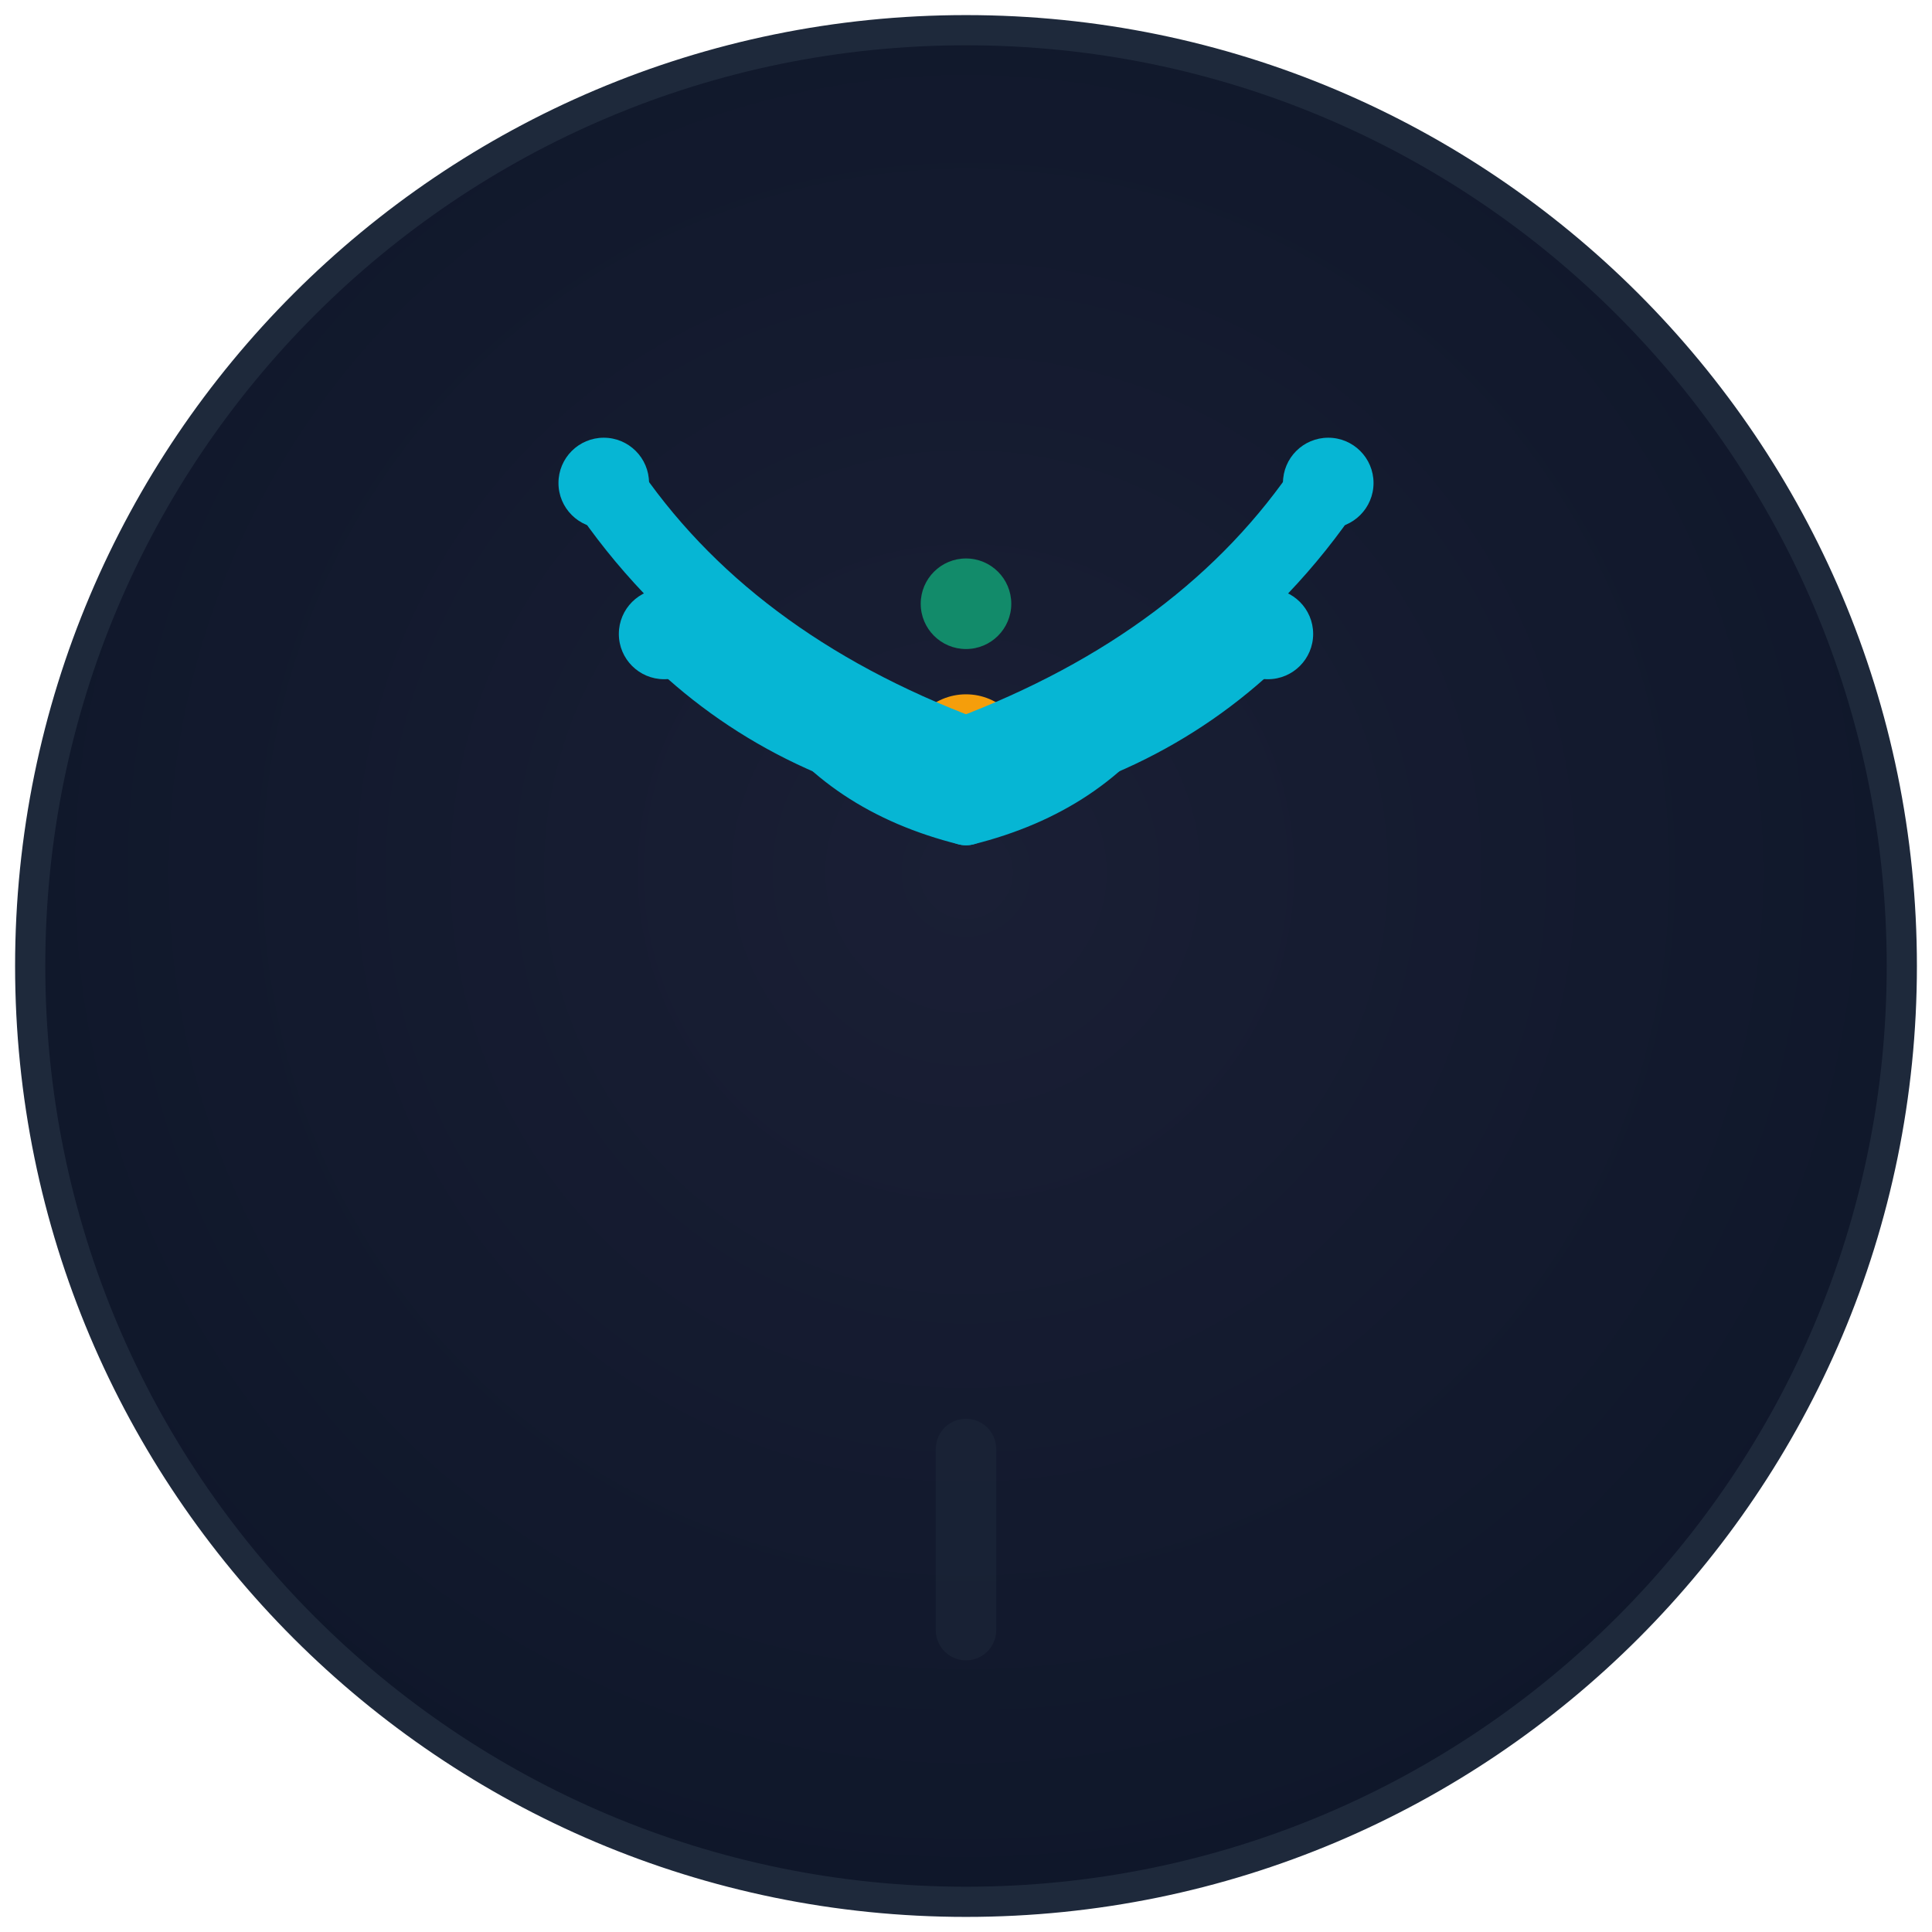
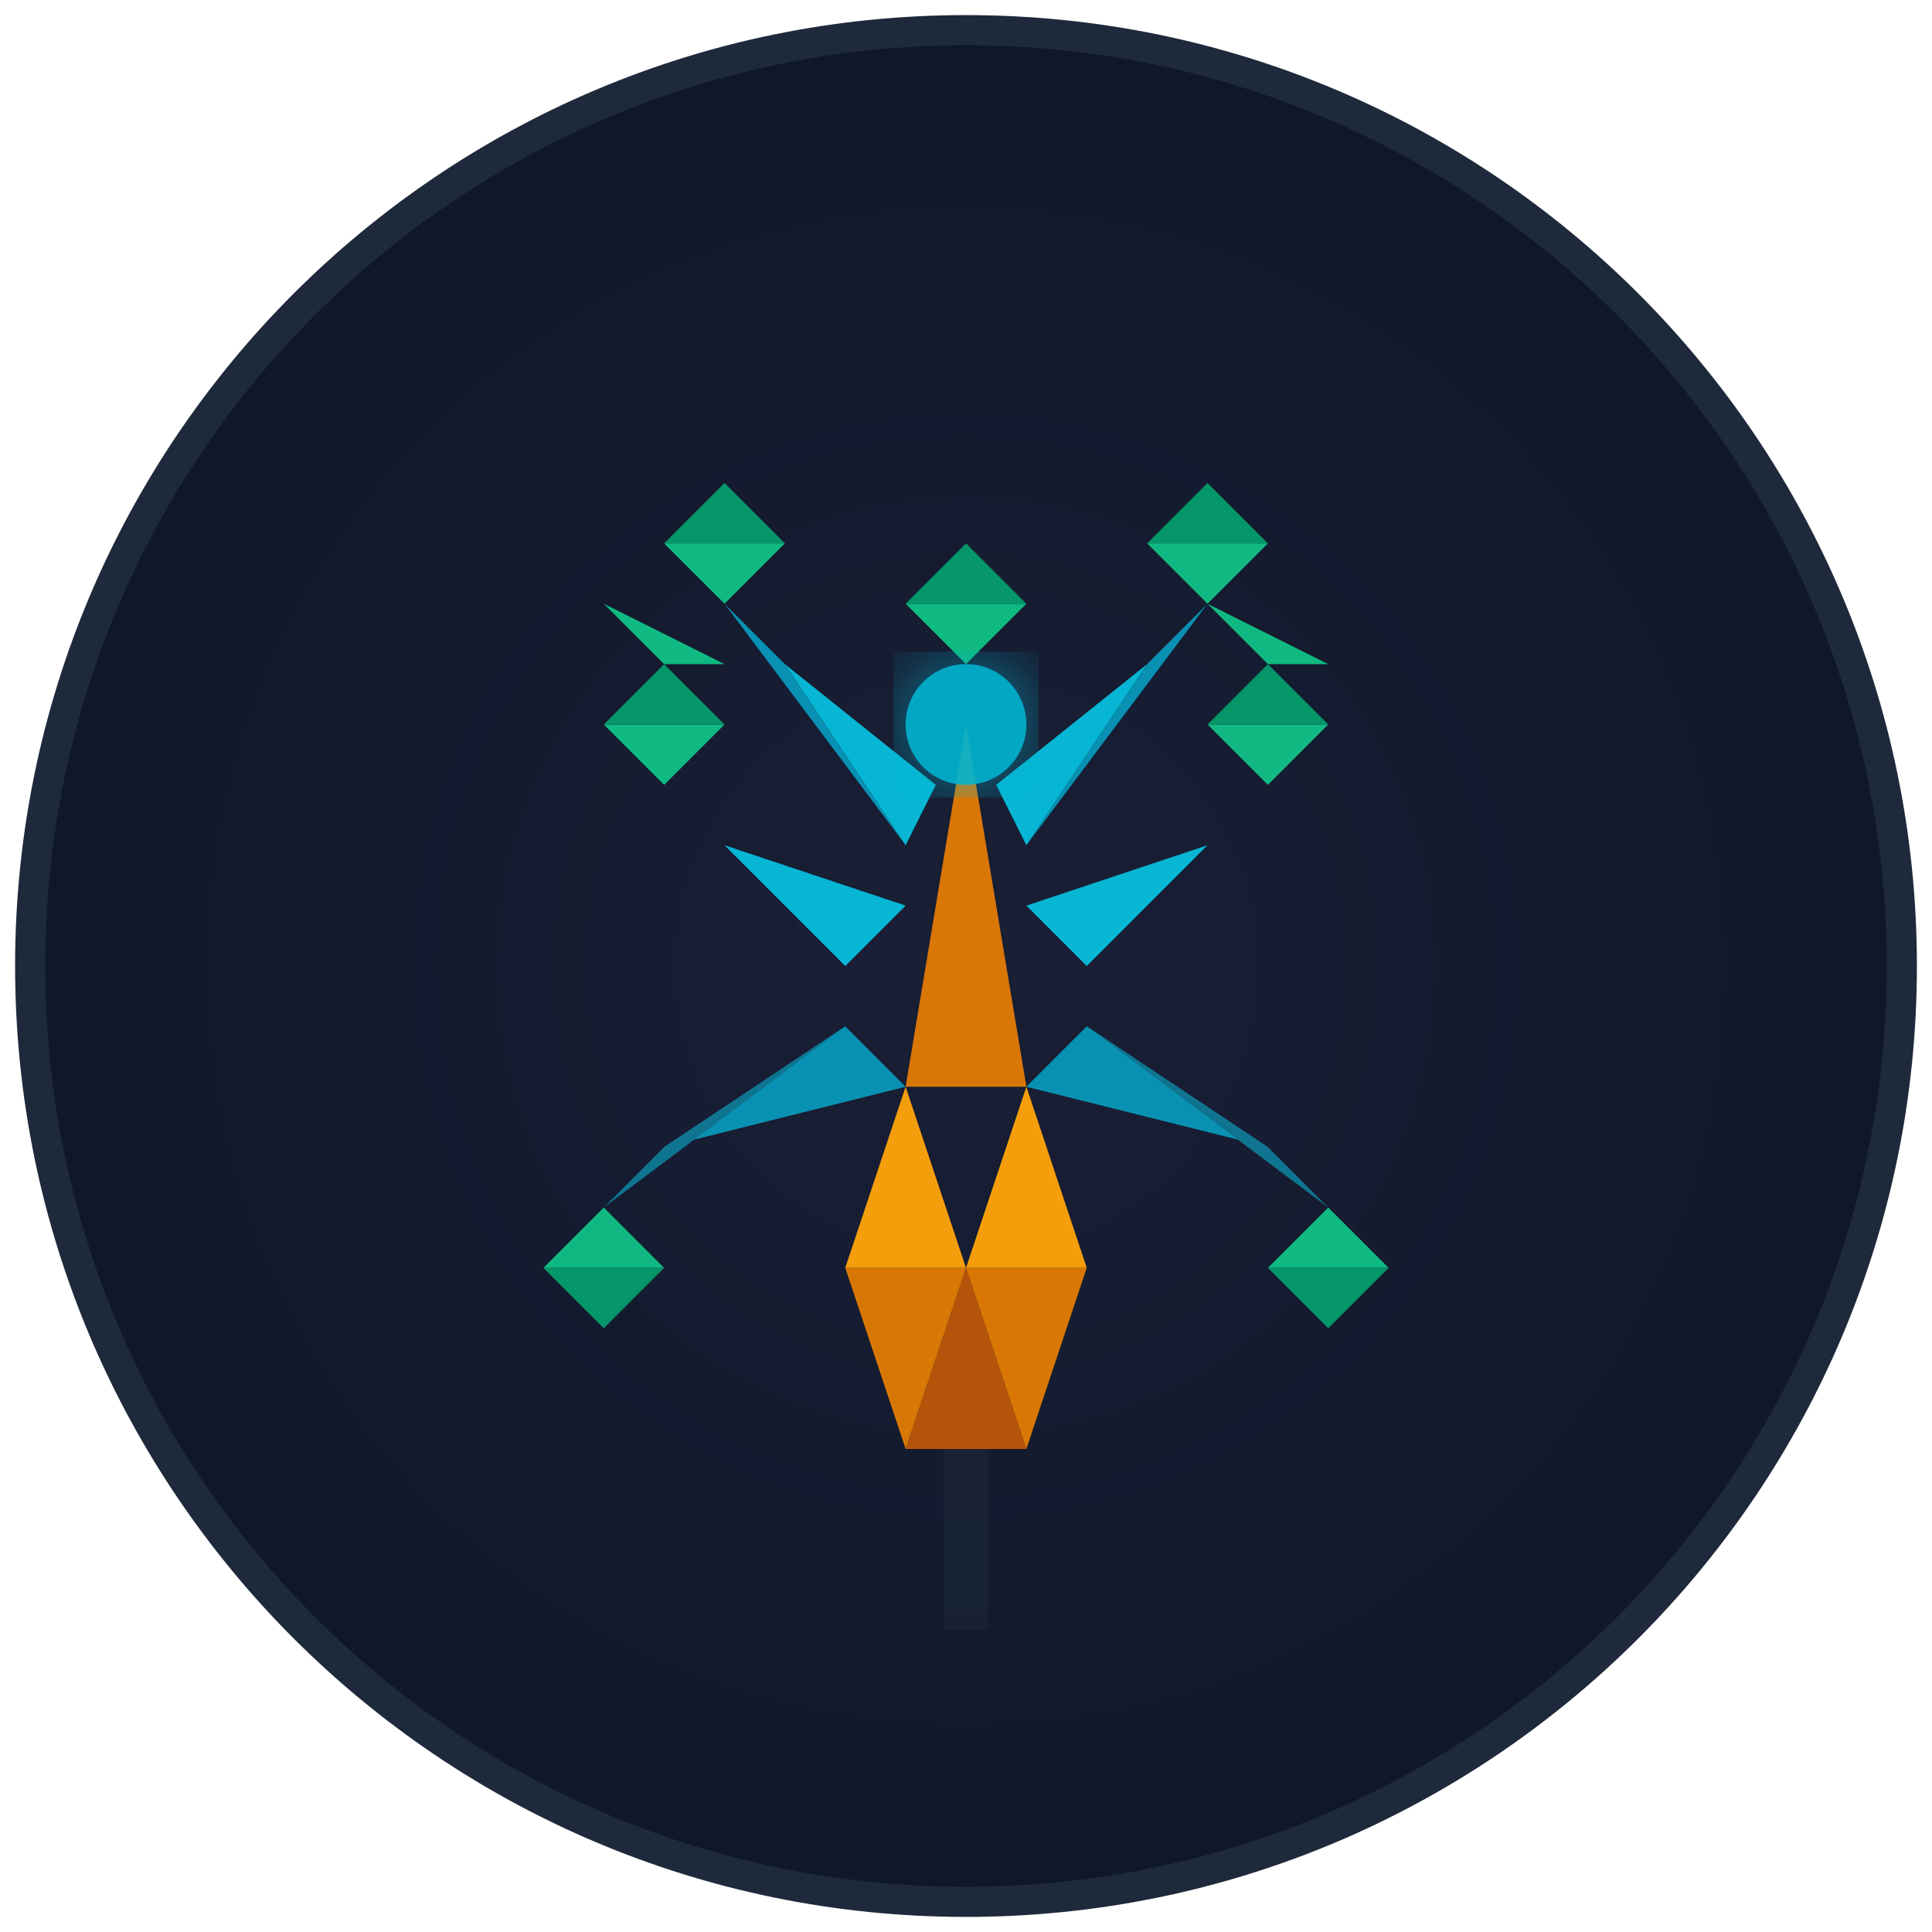
- <svg xmlns="http://www.w3.org/2000/svg" viewBox="0 0 64 64" fill="none">
+ <svg xmlns="http://www.w3.org/2000/svg" viewBox="0 0 64 64">
  <defs>
-     <radialGradient id="bg" cx="50%" cy="45%" r="55%">
-       <stop offset="0%" stop-color="#1a1f35" />
-       <stop offset="100%" stop-color="#0F172A" />
+     <radialGradient id="bgGrad" cx="50%" cy="50%">
+       <stop offset="0%" style="stop-color:#1a1f35;stop-opacity:1" />
+       <stop offset="100%" style="stop-color:#0F172A;stop-opacity:1" />
    </radialGradient>
-     <linearGradient id="trunk" x1="0%" y1="0%" x2="0%" y2="100%">
-       <stop offset="0%" stop-color="#F59E0B" />
-       <stop offset="100%" stop-color="#B45309" />
-     </linearGradient>
+     <filter id="glow">
+       <feGaussianBlur stdDeviation="1.5" result="coloredBlur" />
+       <feMerge>
+         <feMergeNode in="coloredBlur" />
+         <feMergeNode in="SourceGraphic" />
+       </feMerge>
+     </filter>
  </defs>
-   <circle cx="32" cy="32" r="31" fill="url(#bg)" stroke="#1e293b" stroke-width="1" />
-   <path d="M 32,48 L 32,20" stroke="url(#trunk)" stroke-width="6" stroke-linecap="round" />
-   <circle cx="32" cy="25" r="2" fill="#F59E0B" />
-   <path d="M 32,25 Q 24,22 20,16" stroke="#06B6D4" stroke-width="2.5" stroke-linecap="round" />
-   <path d="M 32,26 Q 26,25 22,21" stroke="#06B6D4" stroke-width="2" stroke-linecap="round" />
-   <path d="M 32,27 Q 28,26 26,23" stroke="#06B6D4" stroke-width="2" stroke-linecap="round" />
-   <path d="M 32,27 Q 36,26 38,23" stroke="#06B6D4" stroke-width="2" stroke-linecap="round" />
-   <path d="M 32,26 Q 38,25 42,21" stroke="#06B6D4" stroke-width="2" stroke-linecap="round" />
-   <path d="M 32,25 Q 40,22 44,16" stroke="#06B6D4" stroke-width="2.5" stroke-linecap="round" />
-   <circle cx="20" cy="16" r="1.5" fill="#06B6D4" />
-   <circle cx="22" cy="21" r="1.5" fill="#06B6D4" />
-   <circle cx="26" cy="23" r="1.5" fill="#06B6D4" />
-   <circle cx="38" cy="23" r="1.5" fill="#06B6D4" />
-   <circle cx="42" cy="21" r="1.5" fill="#06B6D4" />
-   <circle cx="44" cy="16" r="1.5" fill="#06B6D4" />
-   <circle cx="32" cy="20" r="1.5" fill="#10B981" opacity="0.7" />
-   <path d="M 32,48 L 32,54" stroke="#1e293b" stroke-width="2" stroke-linecap="round" opacity="0.5" />
+   <circle cx="32" cy="32" r="31" fill="url(#bgGrad)" stroke="#1e293b" stroke-width="1" />
+   <line x1="32" y1="48" x2="32" y2="54" stroke="#1e293b" stroke-width="1.5" opacity="0.5" />
+   <polygon points="30,48 32,42 34,48" fill="#B45309" />
+   <polygon points="28,42 32,42 30,48" fill="#D97706" />
+   <polygon points="32,42 36,42 34,48" fill="#D97706" />
+   <polygon points="30,36 32,42 28,42" fill="#F59E0B" />
+   <polygon points="32,42 34,36 36,42" fill="#F59E0B" />
+   <polygon points="32,24 30,36 34,36" fill="#D97706" />
+   <polygon points="30,36 22,38 28,34" fill="#0891B2" />
+   <polygon points="22,38 20,40 28,34" fill="#0E7490" />
+   <polygon points="30,30 24,28 28,32" fill="#06B6D4" />
+   <polygon points="24,28 22,26 28,32" fill="#0891B2" />
+   <polygon points="31,26 26,22 30,28" fill="#06B6D4" />
+   <polygon points="26,22 24,20 30,28" fill="#0891B2" />
+   <polygon points="34,36 42,38 36,34" fill="#0891B2" />
+   <polygon points="42,38 44,40 36,34" fill="#0E7490" />
+   <polygon points="34,30 40,28 36,32" fill="#06B6D4" />
+   <polygon points="40,28 42,26 36,32" fill="#0891B2" />
+   <polygon points="33,26 38,22 34,28" fill="#06B6D4" />
+   <polygon points="38,22 40,20 34,28" fill="#0891B2" />
+   <polygon points="20,40 18,42 22,42" fill="#10B981" />
+   <polygon points="18,42 20,44 22,42" fill="#059669" />
+   <polygon points="22,26 20,24 24,24" fill="#10B981" />
+   <polygon points="20,24 22,22 24,24" fill="#059669" />
+   <polygon points="22,22 20,20 24,22" fill="#10B981" />
+   <polygon points="24,20 22,18 26,18" fill="#10B981" />
+   <polygon points="22,18 24,16 26,18" fill="#059669" />
+   <polygon points="44,40 42,42 46,42" fill="#10B981" />
+   <polygon points="42,42 44,44 46,42" fill="#059669" />
+   <polygon points="42,26 40,24 44,24" fill="#10B981" />
+   <polygon points="40,24 42,22 44,24" fill="#059669" />
+   <polygon points="42,22 40,20 44,22" fill="#10B981" />
+   <polygon points="40,20 38,18 42,18" fill="#10B981" />
+   <polygon points="38,18 40,16 42,18" fill="#059669" />
+   <polygon points="32,22 30,20 34,20" fill="#10B981" />
+   <polygon points="30,20 32,18 34,20" fill="#059669" />
+   <circle cx="32" cy="24" r="2" fill="#06B6D4" opacity="0.9" filter="url(#glow)" />
</svg>
